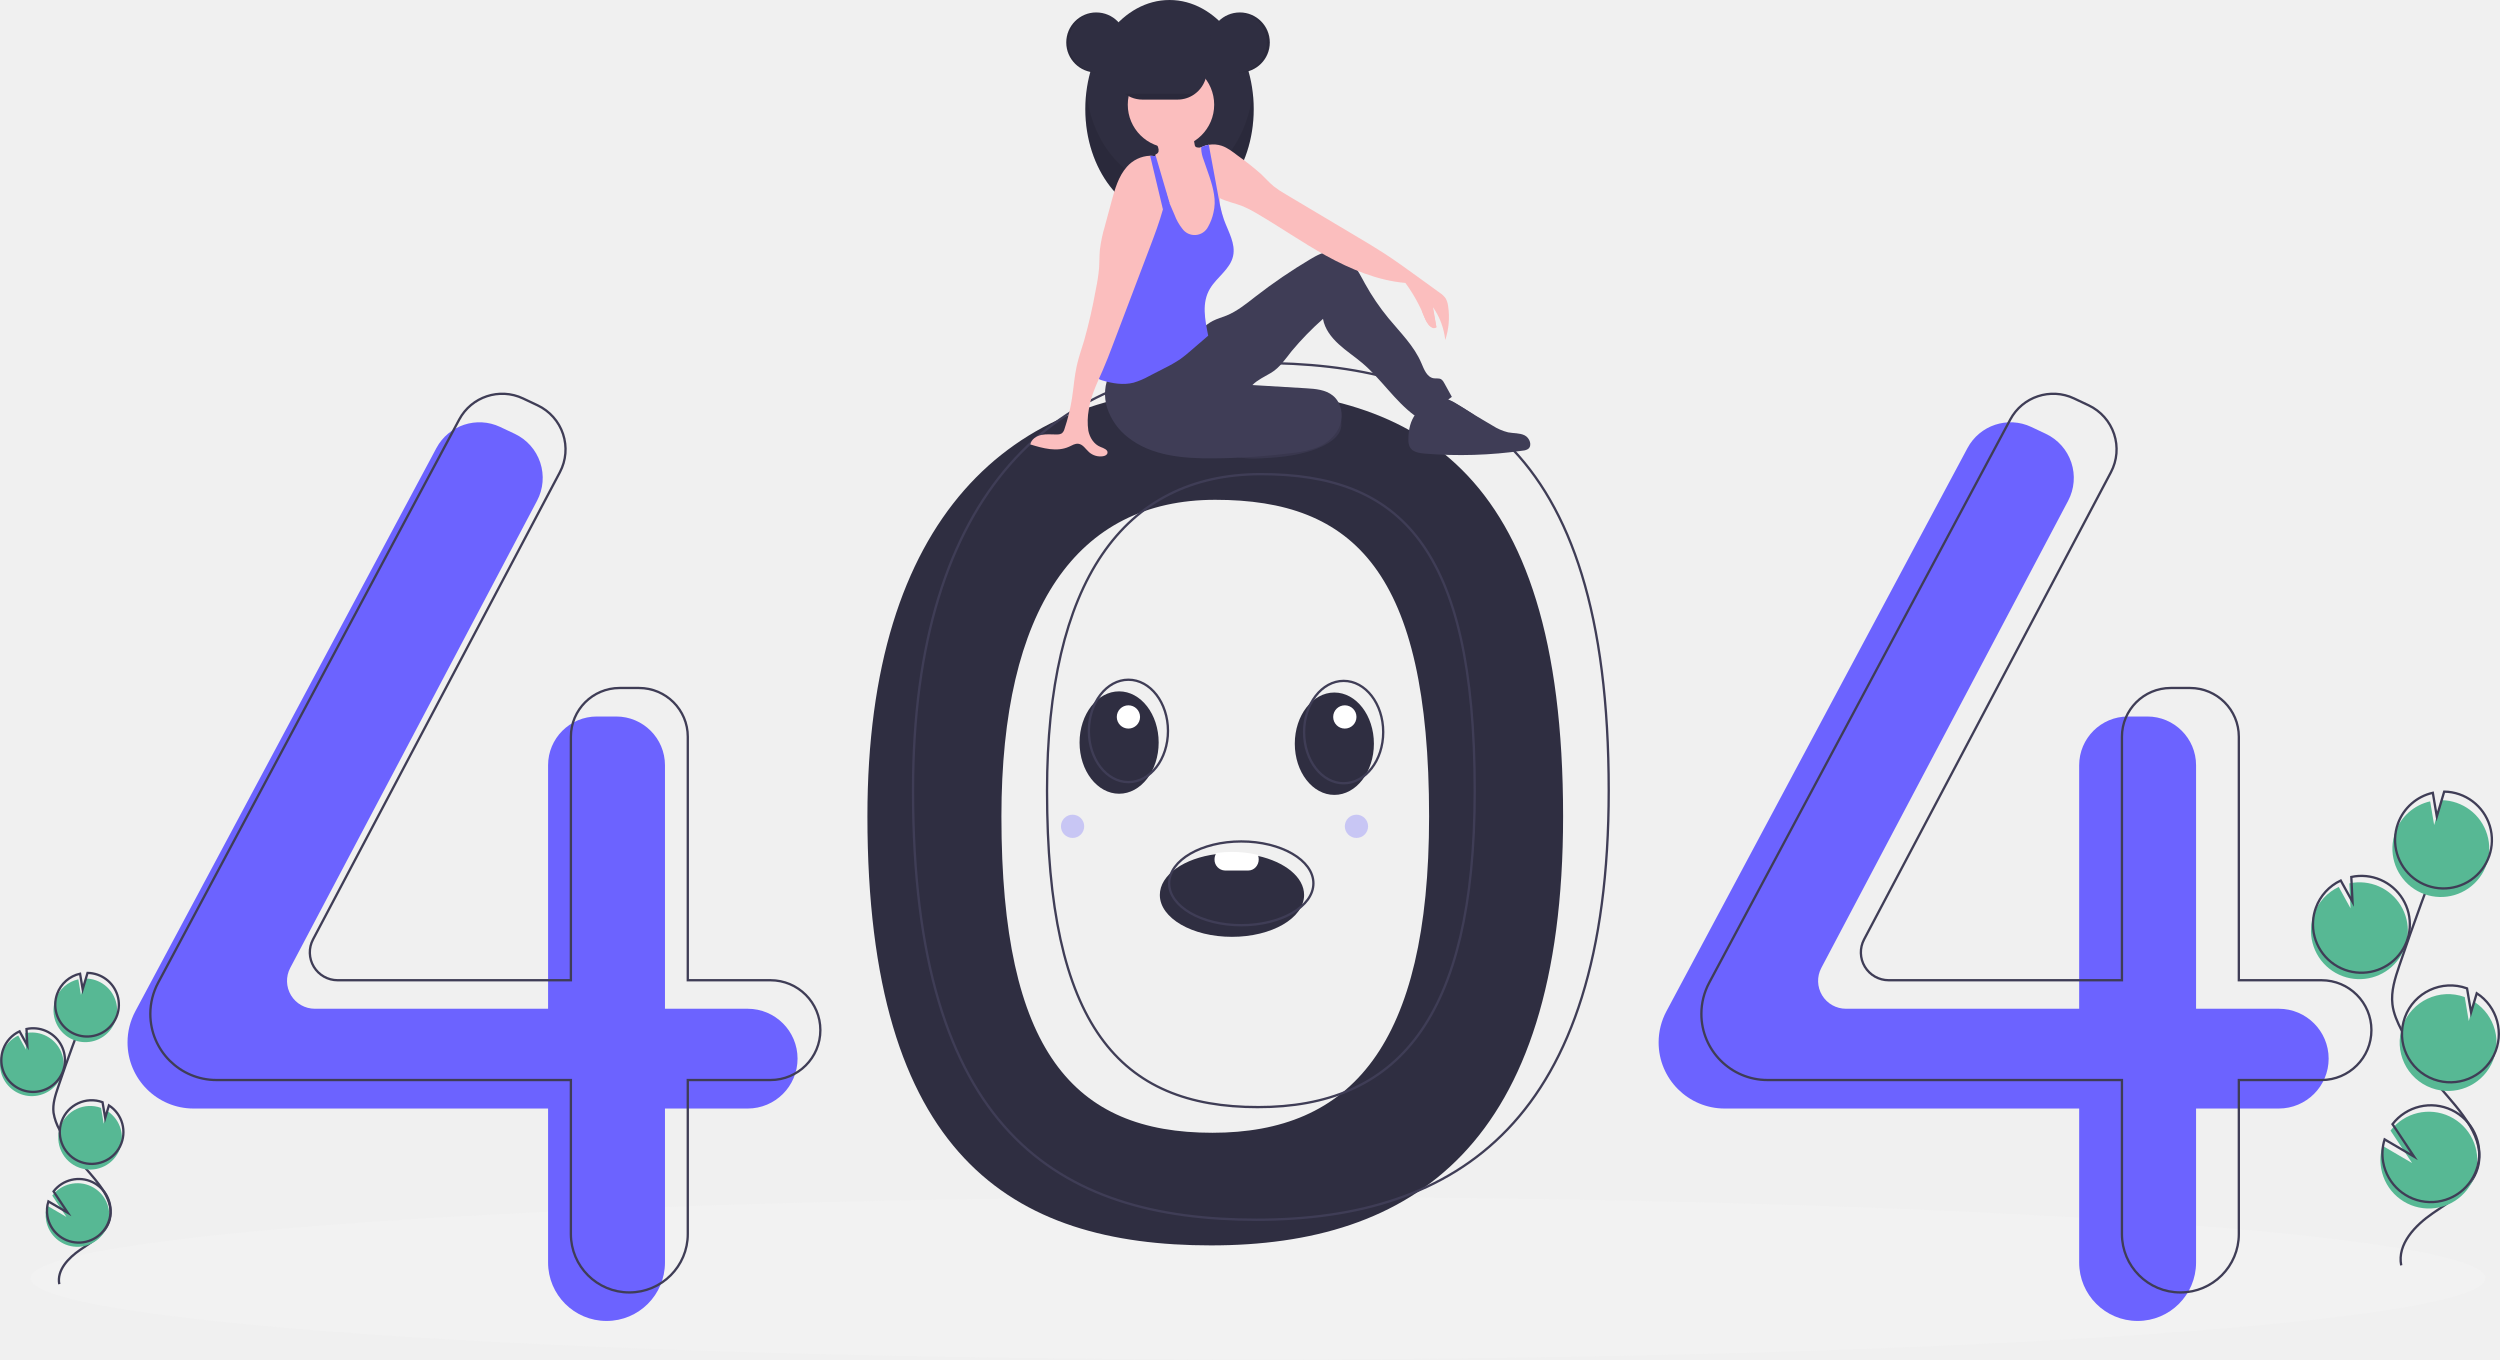
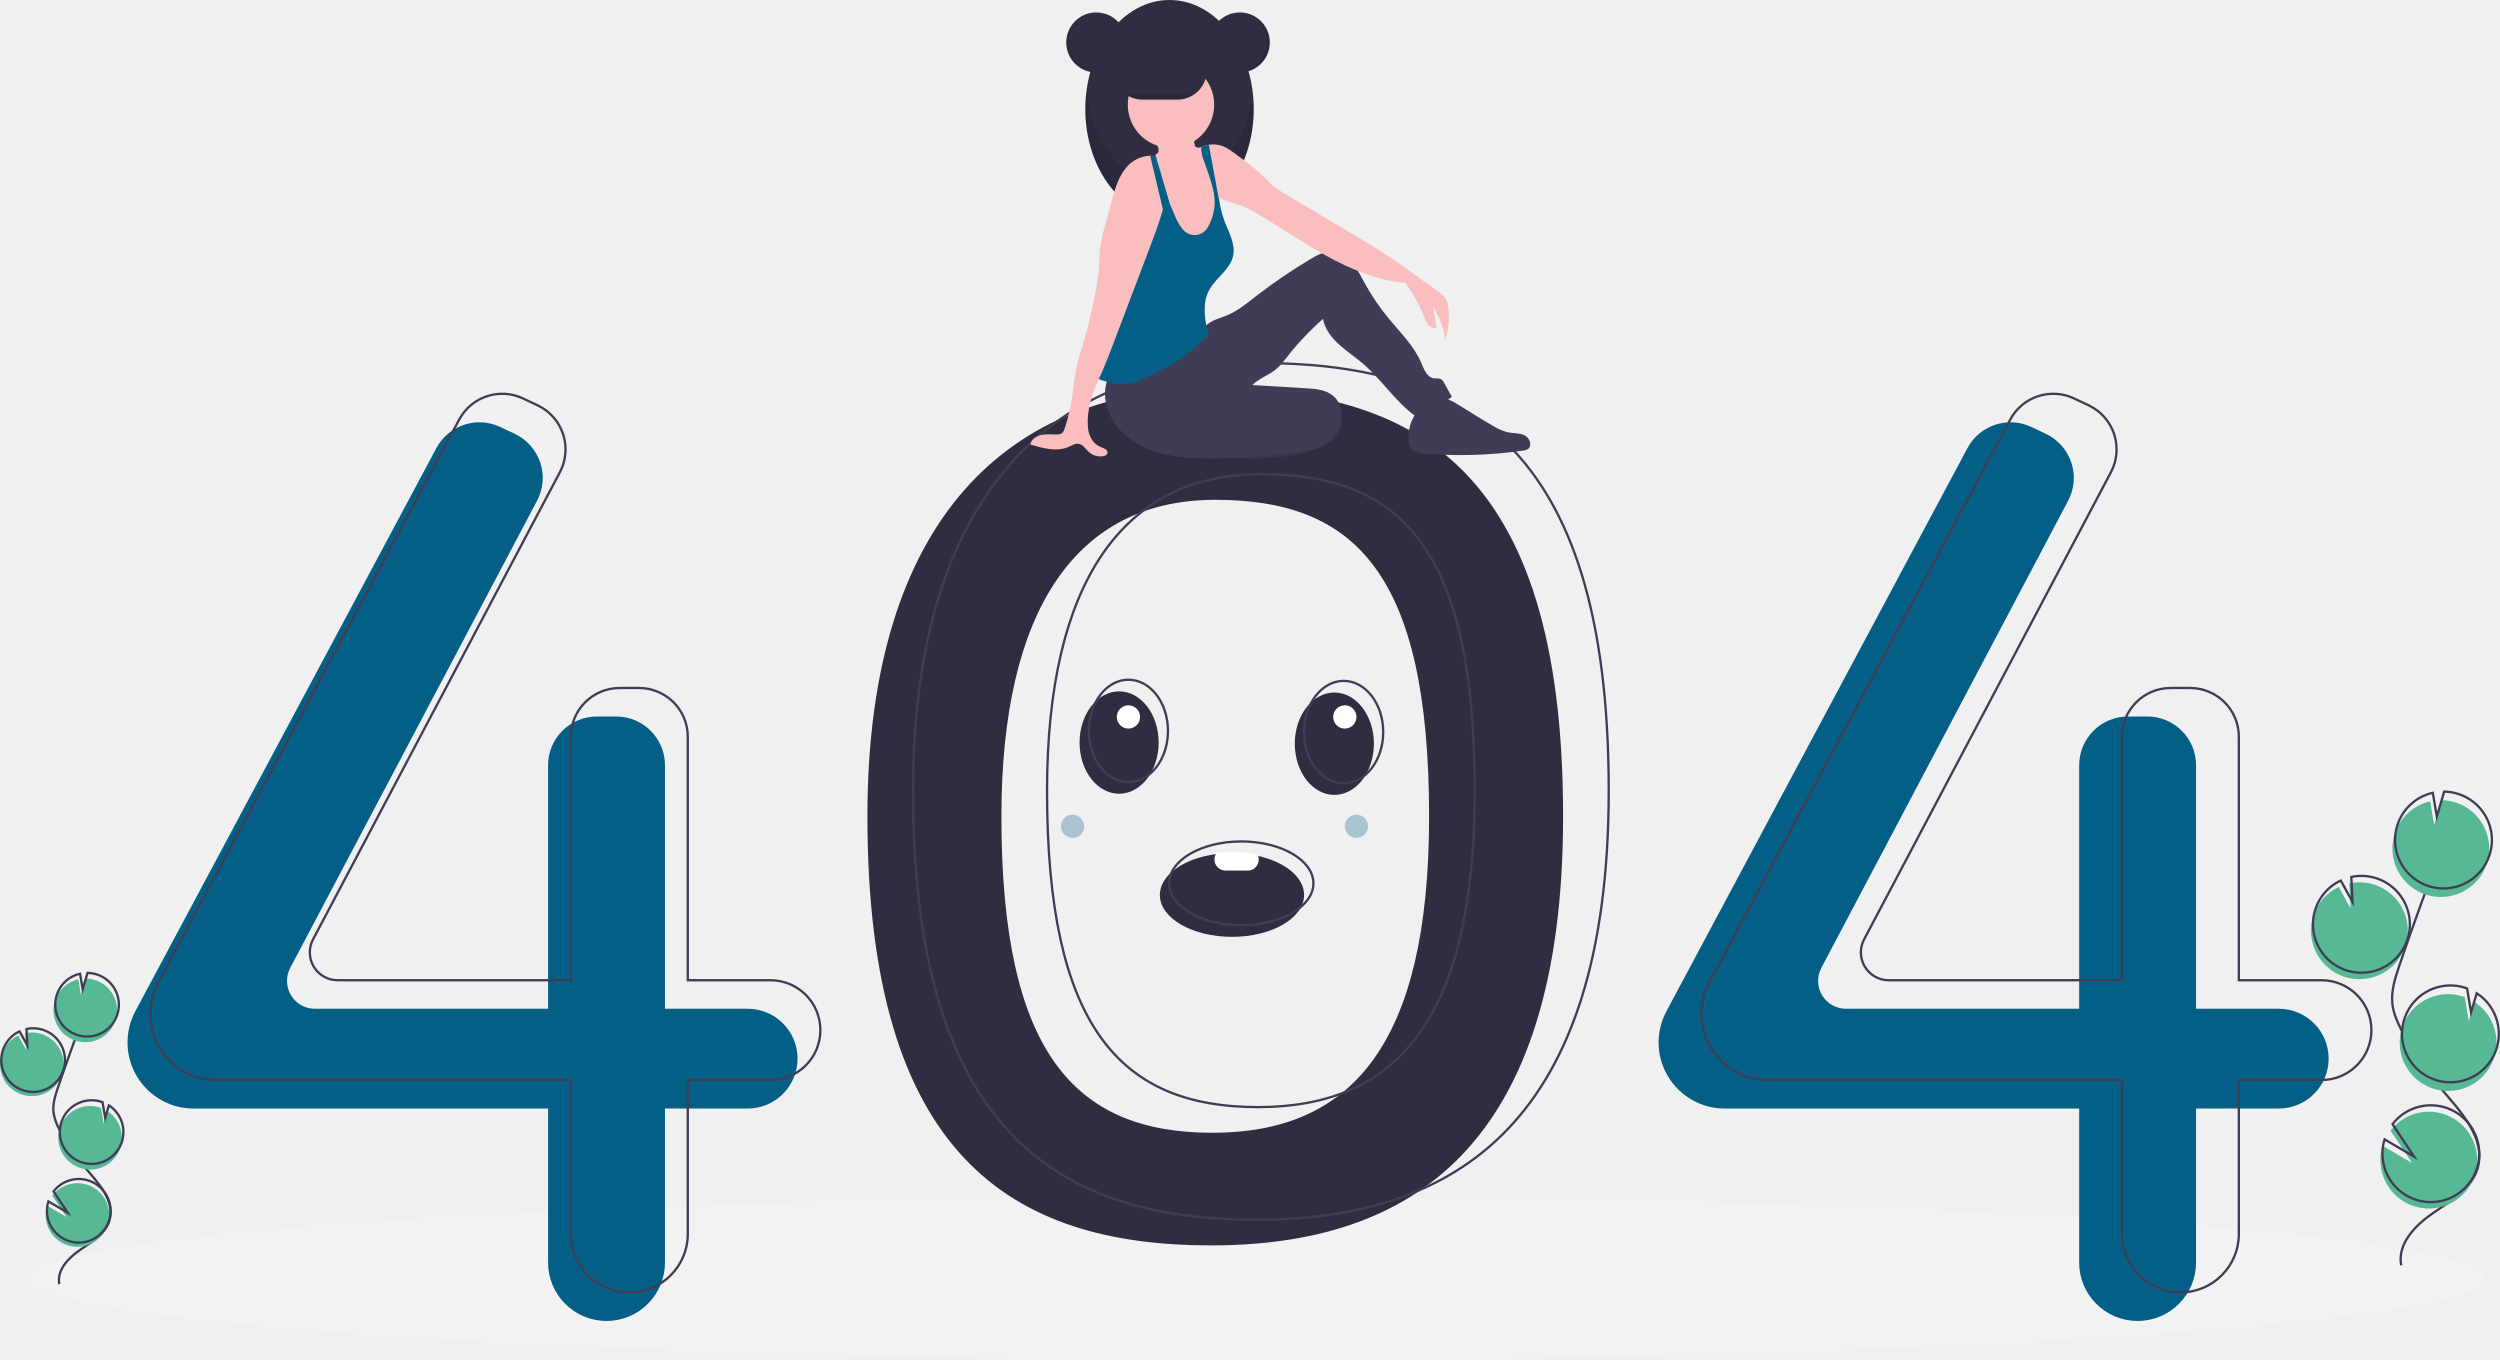
<svg xmlns="http://www.w3.org/2000/svg" id="fd59ce54-f850-4dfc-bc34-dd7d379d600e" data-name="Layer 1" width="1074.392" height="584.231" viewBox="0 0 1074.392 584.231">
  <ellipse cx="540.643" cy="549.309" rx="527.5" ry="34.922" fill="#f2f2f2" />
  <path d="M583.48,324.894c-85.944,0-147.651,55.139-147.651,183.798,0,145.813,61.707,184.411,147.651,184.411s151.327-42.274,151.327-184.411C734.807,356.753,669.424,324.894,583.48,324.894Zm.565,319.808c-59.527,0-90.626-34.923-90.626-135.916,0-89.112,32.372-136.105,91.899-136.105s91.899,30.868,91.899,136.105C677.217,607.234,643.572,644.703,584.045,644.703Z" transform="translate(-63.054 -157.8845)" fill="#2f2e41" />
-   <path d="M384.365,591.401H348.831V486.762A20.956,20.956,0,0,0,327.875,465.806h-8.326a20.956,20.956,0,0,0-20.956,20.956V591.401H198.363a11.963,11.963,0,0,1-10.578-17.552l106.082-200.78A20.956,20.956,0,0,0,284.287,344.33l-6.262-2.957a20.956,20.956,0,0,0-27.429,9.07L121.214,592.475a28.416,28.416,0,0,0-3.356,13.396v0a28.416,28.416,0,0,0,28.416,28.416H298.593v66.167a25.119,25.119,0,0,0,25.119,25.119h0a25.119,25.119,0,0,0,25.119-25.119V634.287h35.534a21.443,21.443,0,0,0,21.443-21.443v0A21.443,21.443,0,0,0,384.365,591.401Z" transform="translate(-63.054 -157.8845)" fill="#6c63ff" />
-   <path d="M1042.362,591.401h-35.534V486.762A20.956,20.956,0,0,0,985.872,465.806h-8.326a20.956,20.956,0,0,0-20.956,20.956V591.401H856.359a11.963,11.963,0,0,1-10.578-17.552L951.864,373.069A20.956,20.956,0,0,0,942.284,344.33l-6.262-2.957a20.956,20.956,0,0,0-27.429,9.07L779.211,592.475a28.416,28.416,0,0,0-3.356,13.396v0a28.416,28.416,0,0,0,28.416,28.416H956.589v66.167a25.119,25.119,0,0,0,25.119,25.119h0a25.119,25.119,0,0,0,25.119-25.119V634.287h35.534a21.443,21.443,0,0,0,21.443-21.443v0A21.443,21.443,0,0,0,1042.362,591.401Z" transform="translate(-63.054 -157.8845)" fill="#6c63ff" />
+   <path d="M384.365,591.401H348.831V486.762A20.956,20.956,0,0,0,327.875,465.806h-8.326a20.956,20.956,0,0,0-20.956,20.956V591.401H198.363a11.963,11.963,0,0,1-10.578-17.552l106.082-200.78A20.956,20.956,0,0,0,284.287,344.33l-6.262-2.957a20.956,20.956,0,0,0-27.429,9.07L121.214,592.475a28.416,28.416,0,0,0-3.356,13.396v0a28.416,28.416,0,0,0,28.416,28.416H298.593v66.167a25.119,25.119,0,0,0,25.119,25.119h0a25.119,25.119,0,0,0,25.119-25.119V634.287h35.534a21.443,21.443,0,0,0,21.443-21.443v0A21.443,21.443,0,0,0,384.365,591.401Z" transform="translate(-63.054 -157.8845)" fill="#045f86" />
+   <path d="M1042.362,591.401h-35.534V486.762A20.956,20.956,0,0,0,985.872,465.806h-8.326a20.956,20.956,0,0,0-20.956,20.956V591.401H856.359a11.963,11.963,0,0,1-10.578-17.552L951.864,373.069A20.956,20.956,0,0,0,942.284,344.33l-6.262-2.957a20.956,20.956,0,0,0-27.429,9.07L779.211,592.475a28.416,28.416,0,0,0-3.356,13.396v0a28.416,28.416,0,0,0,28.416,28.416H956.589v66.167a25.119,25.119,0,0,0,25.119,25.119h0a25.119,25.119,0,0,0,25.119-25.119V634.287h35.534a21.443,21.443,0,0,0,21.443-21.443v0A21.443,21.443,0,0,0,1042.362,591.401Z" transform="translate(-63.054 -157.8845)" fill="#045f86" />
  <path d="M394.168,579.148H358.634V474.509a20.956,20.956,0,0,0-20.956-20.956h-8.326a20.956,20.956,0,0,0-20.956,20.956V579.148H208.165a11.963,11.963,0,0,1-10.578-17.552L303.67,360.816a20.956,20.956,0,0,0-9.58-28.739l-6.262-2.957a20.956,20.956,0,0,0-27.429,9.07L131.017,580.222a28.416,28.416,0,0,0-3.356,13.396v0a28.416,28.416,0,0,0,28.416,28.416H308.395v66.167a25.119,25.119,0,0,0,25.119,25.119h0a25.119,25.119,0,0,0,25.119-25.119V622.034h35.534a21.443,21.443,0,0,0,21.443-21.443v0A21.443,21.443,0,0,0,394.168,579.148Z" transform="translate(-63.054 -157.8845)" fill="none" stroke="#3f3d56" stroke-miterlimit="10" />
  <path d="M1060.742,579.148h-35.534V474.509a20.956,20.956,0,0,0-20.956-20.956H995.925a20.956,20.956,0,0,0-20.956,20.956V579.148H874.739a11.963,11.963,0,0,1-10.578-17.552L970.244,360.816a20.956,20.956,0,0,0-9.58-28.739l-6.262-2.957a20.956,20.956,0,0,0-27.429,9.07L797.59,580.222a28.416,28.416,0,0,0-3.356,13.396v0a28.416,28.416,0,0,0,28.416,28.416H974.969v66.167a25.119,25.119,0,0,0,25.119,25.119h0a25.119,25.119,0,0,0,25.119-25.119V622.034h35.534a21.443,21.443,0,0,0,21.443-21.443v0A21.443,21.443,0,0,0,1060.742,579.148Z" transform="translate(-63.054 -157.8845)" fill="none" stroke="#3f3d56" stroke-miterlimit="10" />
  <path d="M603.085,313.866c-85.944,0-147.651,55.139-147.651,183.798,0,145.813,61.707,184.411,147.651,184.411s151.327-42.274,151.327-184.411C754.412,345.725,689.029,313.866,603.085,313.866Zm.565,319.808c-59.527,0-90.626-34.923-90.626-135.916,0-89.112,32.372-136.105,91.899-136.105s91.899,30.868,91.899,136.105C696.822,596.206,663.177,633.675,603.65,633.675Z" transform="translate(-63.054 -157.8845)" fill="none" stroke="#3f3d56" stroke-miterlimit="10" />
  <circle cx="471.141" cy="18.25" r="12.901" fill="#2f2e41" />
  <ellipse cx="502.607" cy="46.885" rx="36.186" ry="46.885" fill="#2f2e41" />
  <path d="M565.661,237.494c-18.128,0-33.141-17.271-35.776-39.805a60.976,60.976,0,0,0-.41,7.08c0,25.894,16.201,46.885,36.186,46.885s36.186-20.991,36.186-46.885a60.976,60.976,0,0,0-.41-7.08C598.803,220.224,583.789,237.494,565.661,237.494Z" transform="translate(-63.054 -157.8845)" opacity="0.1" />
  <path d="M639.296,342.073c-.777,3.193-4.128,5.751-7.839,7.538-7.802,3.757-17.425,4.878-26.76,5.254a45.176,45.176,0,0,1-7.144-.132,20.537,20.537,0,0,1-12.251-5.631,1.681,1.681,0,0,1,.044-2.844c4.969-5.459,13.262-8.806,21.616-11.216,6.334-1.827,17.381-6.561,24.29-5.922C637.944,329.739,640.277,338.041,639.296,342.073Z" transform="translate(-63.054 -157.8845)" fill="#3f3d56" />
  <path d="M639.296,342.073c-.777,3.193-4.128,5.751-7.839,7.538-7.802,3.757-17.425,4.878-26.76,5.254a45.176,45.176,0,0,1-7.144-.132,20.537,20.537,0,0,1-12.251-5.631,1.681,1.681,0,0,1,.044-2.844c4.969-5.459,13.262-8.806,21.616-11.216,6.334-1.827,17.381-6.561,24.29-5.922C637.944,329.739,640.277,338.041,639.296,342.073Z" transform="translate(-63.054 -157.8845)" opacity="0.1" />
  <path d="M540.098,318.206a19.77,19.77,0,0,0-1.199,15.075,26.339,26.339,0,0,0,8.829,12.497c10.095,8.092,23.988,9.205,36.925,9.093a284.649,284.649,0,0,0,33.905-2.324,40.538,40.538,0,0,0,11.001-2.554c4.222-1.827,7.933-5.178,9.436-9.526s.436-9.672-3.134-12.574c-3.137-2.55-7.463-2.9-11.498-3.143l-23.088-1.387c2.281-2.308,5.318-3.614,8.096-5.292,3.685-2.226,6.134-5.965,8.813-9.335a129.001,129.001,0,0,1,13.439-13.817c.751,4.31,3.478,7.85,6.687,10.824s6.908,5.368,10.244,8.2c8.079,6.858,13.896,16.167,22.392,22.5a43.829,43.829,0,0,0,16.049-8.012l-3.302-5.981a3.94,3.94,0,0,0-1.245-1.553c-.935-.575-2.14-.279-3.225-.441-2.901-.435-4.168-3.784-5.306-6.487-3.125-7.422-9.108-13.18-14.218-19.404a98.009,98.009,0,0,1-9.996-14.723c-1.717-3.102-3.288-6.331-5.617-9.003s-5.594-4.773-9.139-4.781c-3.132-.007-6.021,1.584-8.714,3.183a230.477,230.477,0,0,0-23.63,16.099c-3.944,3.062-7.863,6.296-12.489,8.174-1.947.79-4,1.331-5.869,2.292-3.273,1.684-5.757,4.534-8.431,7.064C566.277,311.892,553.219,317.738,540.098,318.206Z" transform="translate(-63.054 -157.8845)" fill="#3f3d56" />
  <path d="M588.374,253.983a23.774,23.774,0,0,1-1.734,8.033,10.045,10.045,0,0,1-5.768,5.573,12.375,12.375,0,0,1-5.623.182,10.882,10.882,0,0,1-4.582-1.561c-2.165-1.488-3.244-4.144-3.637-6.743-.393-2.596-.217-5.249-.469-7.863a42.944,42.944,0,0,0-1.202-6.255c-.17-.683-.343-1.362-.513-2.042-.167-.68-.33-1.359-.481-2.039-.138-.639-.267-1.281-.378-1.926-.091-.544-.173-1.092-.233-1.643a18.423,18.423,0,0,0-.809-4.811,14.607,14.607,0,0,0-1.687-2.854c-.286-.409-.563-.818-.818-1.243a5.89,5.89,0,0,1-.972-3.748,3.286,3.286,0,0,1,.148-.601c.025-.076.053-.151.085-.223A1.802,1.802,0,0,0,560.932,223.07a3.433,3.433,0,0,0-.148-1.778,11.318,11.318,0,0,0-.96-2.288c-.264-.478-1.161-1.34-1.167-1.888-.013-1.101,2.14-1.989,3.011-2.423a16.796,16.796,0,0,1,8.597-1.743c1.904.129,3.968.714,5.019,2.31.944,1.438.818,3.301,1.221,4.972a1.471,1.471,0,0,0,.299.664,1.341,1.341,0,0,0,.739.34,4.549,4.549,0,0,0,1.416.057h.003a2.931,2.931,0,0,0,.371-.054,4.957,4.957,0,0,0,2.033-.878q.585-.156,1.18-.255a.251.251,0,0,0,.047-.009c1.576,4.975,1.781,10.308,3.071,15.374.639,2.52,1.554,5.009,1.683,7.602.009.113.013.23.016.346.019.834-.047,1.674-.013,2.505a6.981,6.981,0,0,0,.126,1.114,15.611,15.611,0,0,0,.525,1.743l.009.028c.06.183.116.368.164.554.035.135.066.267.091.403l.003.009A14.938,14.938,0,0,1,588.374,253.983Z" transform="translate(-63.054 -157.8845)" fill="#fbbebe" />
  <circle cx="503.237" cy="44.997" r="18.565" fill="#fbbebe" />
  <path d="M684.157,304.033a30.445,30.445,0,0,0-5.236-14.103q.722,4.295,1.447,8.587a3.214,3.214,0,0,1-3.367-1.035,10.337,10.337,0,0,1-1.765-3.276,67.466,67.466,0,0,0-8.21-14.736c-11.819-.985-23.502-5.884-33.896-11.595-10.396-5.708-20.126-12.552-30.384-18.502a43.573,43.573,0,0,0-5.544-2.832c-3.21-1.287-6.812-1.954-9.855-3.468-.204-.101-.409-.208-.61-.318a12.578,12.578,0,0,1-1.945-1.306,10.344,10.344,0,0,1-.931-.856,20.351,20.351,0,0,1-3.559-5.953c-1.633-3.612-2.215-7.97-3.845-11.583a11.203,11.203,0,0,1,2.502-1.765h.003c.132-.069.264-.135.4-.198a11.94,11.94,0,0,1,2.004-.733q.585-.156,1.18-.255a.251.251,0,0,0,.047-.009,11.566,11.566,0,0,1,5.491.434c2.587.875,4.767,2.621,6.941,4.273a114.02,114.02,0,0,1,10.148,8.049c1.794,1.718,3.43,3.606,5.359,5.167a42.144,42.144,0,0,0,5.057,3.351q15.656,9.327,31.315,18.65c3.534,2.105,7.07,4.21,10.526,6.438,5.249,3.386,10.308,7.055,15.365,10.721q4.47,3.238,8.936,6.479a9.728,9.728,0,0,1,2.533,2.341,8.472,8.472,0,0,1,1.123,3.433A31.387,31.387,0,0,1,684.157,304.033Z" transform="translate(-63.054 -157.8845)" fill="#fbbebe" />
-   <path d="M592.977,267.944c-1.252,5.617-6.929,9.012-9.896,13.946-3.688,6.123-2.184,13.241-.799,20.255q-3.795,3.271-7.593,6.542c-1.397,1.199-2.794,2.404-4.298,3.464a57.351,57.351,0,0,1-6.86,3.94q-3.361,1.728-6.721,3.458a32.128,32.128,0,0,1-6.58,2.788c-4.415,1.133-9.103.34-13.471-.972a6.088,6.088,0,0,1-1.473-.601,2.394,2.394,0,0,1-.699-.632,3.911,3.911,0,0,1-.444-2.539c.444-7.351,2.24-14.547,4.031-21.69a85.26,85.26,0,0,1,3.848-12.577,85.077,85.077,0,0,1,5.415-10.151,68.368,68.368,0,0,1,7.929-11.514,18.479,18.479,0,0,0,3.675-4.739c1.117-2.549.686-5.472.913-8.247a17.148,17.148,0,0,1,1.633-6.007v-.003a17.093,17.093,0,0,1,1.743-2.882q.458,1.067.916,2.13.302.699.598,1.394.387.897.768,1.787,1.1,2.558,2.196,5.113a21.59,21.59,0,0,0,3.335,5.944,6.499,6.499,0,0,0,11.123-.853,21.261,21.261,0,0,0,2.272-6.013,19.215,19.215,0,0,0,.252-7.835c-.758-5.009-2.889-10.126-4.437-14.78a14.945,14.945,0,0,1-1.079-4.871,3.351,3.351,0,0,1,.057-.56c.009-.047.019-.098.028-.145a11.94,11.94,0,0,1,2.004-.733q.585-.156,1.18-.255,2.044,11.064,4.094,22.127c.032.173.066.346.098.522.195,1.057.393,2.115.614,3.169.198.957.412,1.91.651,2.857l.009.028c.082.321.167.639.255.957l.003.009c.242.868.513,1.731.818,2.58C590.938,257.475,594.164,262.629,592.977,267.944Z" transform="translate(-63.054 -157.8845)" fill="#6c63ff" />
+   <path d="M592.977,267.944c-1.252,5.617-6.929,9.012-9.896,13.946-3.688,6.123-2.184,13.241-.799,20.255q-3.795,3.271-7.593,6.542c-1.397,1.199-2.794,2.404-4.298,3.464a57.351,57.351,0,0,1-6.86,3.94q-3.361,1.728-6.721,3.458a32.128,32.128,0,0,1-6.58,2.788c-4.415,1.133-9.103.34-13.471-.972a6.088,6.088,0,0,1-1.473-.601,2.394,2.394,0,0,1-.699-.632,3.911,3.911,0,0,1-.444-2.539c.444-7.351,2.24-14.547,4.031-21.69a85.26,85.26,0,0,1,3.848-12.577,85.077,85.077,0,0,1,5.415-10.151,68.368,68.368,0,0,1,7.929-11.514,18.479,18.479,0,0,0,3.675-4.739c1.117-2.549.686-5.472.913-8.247a17.148,17.148,0,0,1,1.633-6.007v-.003a17.093,17.093,0,0,1,1.743-2.882q.458,1.067.916,2.13.302.699.598,1.394.387.897.768,1.787,1.1,2.558,2.196,5.113a21.59,21.59,0,0,0,3.335,5.944,6.499,6.499,0,0,0,11.123-.853,21.261,21.261,0,0,0,2.272-6.013,19.215,19.215,0,0,0,.252-7.835c-.758-5.009-2.889-10.126-4.437-14.78a14.945,14.945,0,0,1-1.079-4.871,3.351,3.351,0,0,1,.057-.56c.009-.047.019-.098.028-.145a11.94,11.94,0,0,1,2.004-.733q.585-.156,1.18-.255,2.044,11.064,4.094,22.127c.032.173.066.346.098.522.195,1.057.393,2.115.614,3.169.198.957.412,1.91.651,2.857l.009.028c.082.321.167.639.255.957l.003.009c.242.868.513,1.731.818,2.58C590.938,257.475,594.164,262.629,592.977,267.944Z" transform="translate(-63.054 -157.8845)" fill="#045f86" />
  <path d="M668.321,346.877a6.583,6.583,0,0,0,.61,3.143c1.162,2.124,3.95,2.606,6.362,2.805a188.377,188.377,0,0,0,42.266-1.288,4.886,4.886,0,0,0,2.151-.668c1.99-1.395.763-4.795-1.41-5.884s-4.751-.826-7.135-1.297a22.479,22.479,0,0,1-6.678-2.896q-7.252-4.167-14.293-8.688c-2.795-1.795-6.093-3.71-9.24-2.646C672.43,332.343,668.265,337.681,668.321,346.877Z" transform="translate(-63.054 -157.8845)" fill="#3f3d56" />
  <path d="M564.437,240.874v.003c-.022.132-.044.261-.072.39-.035.214-.076.431-.116.645-.39,1.998-.868,3.987-1.419,5.963-1.51,5.459-3.534,10.831-5.541,16.123q-8.081,21.287-16.164,42.577c-1.359,3.575-2.716,7.152-4.261,10.654-.516,1.167-1.048,2.344-1.576,3.534-1.894,4.257-3.713,8.653-4.317,13.184a27.45,27.45,0,0,0-.192,9.04c.604,2.97,2.407,5.872,5.23,6.97,1.378.538,3.351,1.259,2.974,2.69-.204.787-1.098,1.171-1.901,1.303a7.312,7.312,0,0,1-5.966-1.718c-1.507-1.337-2.665-3.417-4.67-3.641-1.388-.151-2.665.68-3.936,1.262-5.186,2.369-11.227.711-16.674-.972.428-2.206,2.643-3.66,4.843-4.1,2.199-.444,4.474-.129,6.718-.189a3.51,3.51,0,0,0,2.042-.525,3.705,3.705,0,0,0,1.101-1.882,78.964,78.964,0,0,0,3.213-13.147c.724-4.666,1.026-9.405,2.058-14.015.802-3.597,2.042-7.08,3.106-10.61a224.682,224.682,0,0,0,5.06-22.077,78.02,78.02,0,0,0,1.425-9.368c.179-2.612.094-5.236.346-7.838a60.888,60.888,0,0,1,2.111-9.997q1.444-5.348,2.885-10.689c1.425-5.271,2.955-10.746,6.567-14.843a13.962,13.962,0,0,1,10.028-4.789,9.882,9.882,0,0,1,2.13.23c.116.028.233.057.349.088a8.634,8.634,0,0,1,2.174.9c1.114-.708,1.68-.459,2.42.632a6.973,6.973,0,0,1,.881,3.795A52.424,52.424,0,0,1,564.437,240.874Z" transform="translate(-63.054 -157.8845)" fill="#fbbebe" />
-   <path d="M565.661,245.046l-.047.047-.255.255-2.53,2.527-1.24-5.208-4.251-17.854a9.882,9.882,0,0,1,2.13.23,3.286,3.286,0,0,1,.148-.601l.201.689,1.441,4.902,2.728,9.308.45,1.532v.003Z" transform="translate(-63.054 -157.8845)" fill="#6c63ff" />
+   <path d="M565.661,245.046l-.047.047-.255.255-2.53,2.527-1.24-5.208-4.251-17.854a9.882,9.882,0,0,1,2.13.23,3.286,3.286,0,0,1,.148-.601l.201.689,1.441,4.902,2.728,9.308.45,1.532v.003Z" transform="translate(-63.054 -157.8845)" fill="#045f86" />
  <path d="M581.715,188.087a12.582,12.582,0,0,1-3.7,8.896,12.314,12.314,0,0,1-1.36,1.176,12.528,12.528,0,0,1-7.536,2.524H554.023a12.59,12.59,0,0,1,0-25.18h15.096A12.629,12.629,0,0,1,581.715,188.087Z" transform="translate(-63.054 -157.8845)" fill="#2f2e41" />
  <circle cx="532.815" cy="18.25" r="12.901" fill="#2f2e41" />
  <path d="M595.554,163.234c-.158,0-.315.006-.472.012a12.898,12.898,0,0,1,0,25.778c.157.006.314.012.472.012a12.901,12.901,0,1,0,0-25.802Z" transform="translate(-63.054 -157.8845)" opacity="0.1" />
  <path d="M534.195,163.234c.158,0,.315.006.472.012a12.898,12.898,0,0,0,0,25.778c-.157.006-.314.012-.472.012a12.901,12.901,0,0,1,0-25.802Z" transform="translate(-63.054 -157.8845)" opacity="0.1" />
  <path d="M576.655,198.159a12.528,12.528,0,0,1-7.536,2.524H554.023a12.528,12.528,0,0,1-7.536-2.524Z" transform="translate(-63.054 -157.8845)" opacity="0.1" />
  <path d="M674.14,291.64s3.252,9.372,6.229,6.876L677.996,286.267Z" transform="translate(-63.054 -157.8845)" fill="#fbbebe" />
  <path d="M1069.918,577.434a20.813,20.813,0,1,0,2.772-39.915l.521,10.712-5.068-9.18a20.734,20.734,0,0,0-10.684,11.723,20.408,20.408,0,0,0-1.197,5.63A20.809,20.809,0,0,0,1069.918,577.434Z" transform="translate(-63.054 -157.8845)" fill="#57b894" />
  <path d="M1094.995,701.678c-1.789-9.11,5.963-17.187,13.621-22.437s16.605-10.408,19.218-19.317c3.755-12.804-7.43-24.53-16.136-34.642a125.3,125.3,0,0,1-16.524-24.557c-1.811-3.533-3.476-7.225-3.952-11.166-.686-5.675,1.137-11.323,2.974-16.737q9.179-27.052,19.628-53.65" transform="translate(-63.054 -157.8845)" fill="none" stroke="#3f3d56" stroke-miterlimit="10" />
  <path d="M1070.775,574.676a20.813,20.813,0,1,0,2.772-39.915l.521,10.712-5.068-9.18a20.734,20.734,0,0,0-10.684,11.723,20.408,20.408,0,0,0-1.197,5.63A20.809,20.809,0,0,0,1070.775,574.676Z" transform="translate(-63.054 -157.8845)" fill="none" stroke="#3f3d56" stroke-miterlimit="10" />
  <path d="M1092.451,515.473a20.788,20.788,0,0,1,14.98-13.198l1.714,10.184,3.177-10.696a20.81,20.81,0,1,1-19.871,13.71Z" transform="translate(-63.054 -157.8845)" fill="#57b894" />
  <path d="M1093.594,511.795a20.788,20.788,0,0,1,14.98-13.198l1.714,10.184,3.177-10.696a20.81,20.81,0,1,1-19.871,13.71Z" transform="translate(-63.054 -157.8845)" fill="none" stroke="#3f3d56" stroke-miterlimit="10" />
  <path d="M1108.045,625.489a20.81,20.81,0,0,0,18.419-37.023l-2.441,8.219-1.731-10.304a.362.362,0,0,0-.053-.02,20.811,20.811,0,1,0-14.194,39.127Z" transform="translate(-63.054 -157.8845)" fill="#57b894" />
  <path d="M1109.035,621.764a20.81,20.81,0,0,0,18.419-37.023l-2.441,8.219-1.731-10.304a.362.362,0,0,0-.053-.02,20.811,20.811,0,1,0-14.194,39.127Z" transform="translate(-63.054 -157.8845)" fill="none" stroke="#3f3d56" stroke-miterlimit="10" />
  <path d="M1086.378,660.051a20.801,20.801,0,1,0,4.011-16.297l9.273,13.957-12.67-7.408A20.616,20.616,0,0,0,1086.378,660.051Z" transform="translate(-63.054 -157.8845)" fill="#57b894" />
  <path d="M1087.235,657.294a20.801,20.801,0,1,0,4.011-16.297l9.273,13.957-12.67-7.408A20.616,20.616,0,0,0,1087.235,657.294Z" transform="translate(-63.054 -157.8845)" fill="none" stroke="#3f3d56" stroke-miterlimit="10" />
  <path d="M72.061,628.133a13.674,13.674,0,1,0,1.821-26.225l.342,7.038-3.33-6.032a13.623,13.623,0,0,0-7.019,7.702,13.409,13.409,0,0,0-.787,3.699A13.672,13.672,0,0,0,72.061,628.133Z" transform="translate(-63.054 -157.8845)" fill="#57b894" />
  <path d="M88.538,709.763c-1.175-5.986,3.918-11.292,8.949-14.741s10.91-6.838,12.626-12.692c2.467-8.412-4.882-16.117-10.601-22.76A82.324,82.324,0,0,1,88.656,643.436a22.21,22.21,0,0,1-2.597-7.336c-.451-3.729.747-7.439,1.954-10.996q6.031-17.773,12.896-35.249" transform="translate(-63.054 -157.8845)" fill="none" stroke="#3f3d56" stroke-miterlimit="10" />
  <path d="M72.625,626.321a13.674,13.674,0,1,0,1.821-26.225l.342,7.038L71.458,601.103a13.623,13.623,0,0,0-7.019,7.702,13.409,13.409,0,0,0-.787,3.699A13.672,13.672,0,0,0,72.625,626.321Z" transform="translate(-63.054 -157.8845)" fill="none" stroke="#3f3d56" stroke-miterlimit="10" />
  <path d="M86.866,587.423a13.658,13.658,0,0,1,9.842-8.671l1.126,6.691,2.087-7.027a13.673,13.673,0,1,1-13.055,9.007Z" transform="translate(-63.054 -157.8845)" fill="#57b894" />
  <path d="M87.617,585.007a13.658,13.658,0,0,1,9.842-8.671l1.126,6.691L100.673,576a13.673,13.673,0,1,1-13.055,9.007Z" transform="translate(-63.054 -157.8845)" fill="none" stroke="#3f3d56" stroke-miterlimit="10" />
  <path d="M97.112,659.706a13.673,13.673,0,0,0,12.102-24.325l-1.604,5.4-1.137-6.77a.238.238,0,0,0-.035-.013,13.673,13.673,0,1,0-9.326,25.707Z" transform="translate(-63.054 -157.8845)" fill="#57b894" />
  <path d="M97.762,657.259a13.673,13.673,0,0,0,12.102-24.325l-1.604,5.4-1.137-6.77a.238.238,0,0,0-.035-.013,13.673,13.673,0,1,0-9.326,25.707Z" transform="translate(-63.054 -157.8845)" fill="none" stroke="#3f3d56" stroke-miterlimit="10" />
  <path d="M82.876,682.414a13.667,13.667,0,1,0,2.635-10.708l6.092,9.17-8.324-4.867A13.545,13.545,0,0,0,82.876,682.414Z" transform="translate(-63.054 -157.8845)" fill="#57b894" />
  <path d="M83.439,680.602a13.667,13.667,0,1,0,2.635-10.708l6.092,9.17-8.324-4.867A13.545,13.545,0,0,0,83.439,680.602Z" transform="translate(-63.054 -157.8845)" fill="none" stroke="#3f3d56" stroke-miterlimit="10" />
  <ellipse cx="480.946" cy="319.115" rx="17" ry="22" fill="#2f2e41" />
  <ellipse cx="573.446" cy="319.615" rx="17" ry="22" fill="#2f2e41" />
  <path d="M623.5,542.5c0,9.94-13.88,18-31,18s-31-8.06-31-18c0-8.61,10.41-15.81,24.32-17.57a50.104,50.104,0,0,1,6.68-.43,50.699,50.699,0,0,1,11.13,1.2C615.25,528.29,623.5,534.84,623.5,542.5Z" transform="translate(-63.054 -157.8845)" fill="#2f2e41" />
  <ellipse cx="484.946" cy="314.115" rx="17" ry="22" fill="none" stroke="#3f3d56" stroke-miterlimit="10" />
  <ellipse cx="577.446" cy="314.615" rx="17" ry="22" fill="none" stroke="#3f3d56" stroke-miterlimit="10" />
  <ellipse cx="533.446" cy="379.615" rx="31" ry="18" fill="none" stroke="#3f3d56" stroke-miterlimit="10" />
  <path d="M604,527.2a4.937,4.937,0,0,1-1.32,3.392A4.339,4.339,0,0,1,599.5,532h-10a4.664,4.664,0,0,1-4.5-4.8,4.905,4.905,0,0,1,.82-2.741A47.02,47.02,0,0,1,592.5,524a47.665,47.665,0,0,1,11.13,1.28A5.067,5.067,0,0,1,604,527.2Z" transform="translate(-63.054 -157.8845)" fill="#fff" />
  <circle cx="484.946" cy="308.115" r="5" fill="#fff" />
  <circle cx="577.946" cy="308.115" r="5" fill="#fff" />
-   <circle cx="582.946" cy="355.115" r="5" fill="#6c63ff" opacity="0.3" />
-   <circle cx="460.946" cy="355.115" r="5" fill="#6c63ff" opacity="0.3" />
+   <circle cx="582.946" cy="355.115" r="5" fill="#045f86" opacity="0.3" />
+   <circle cx="460.946" cy="355.115" r="5" fill="#045f86" opacity="0.3" />
</svg>
